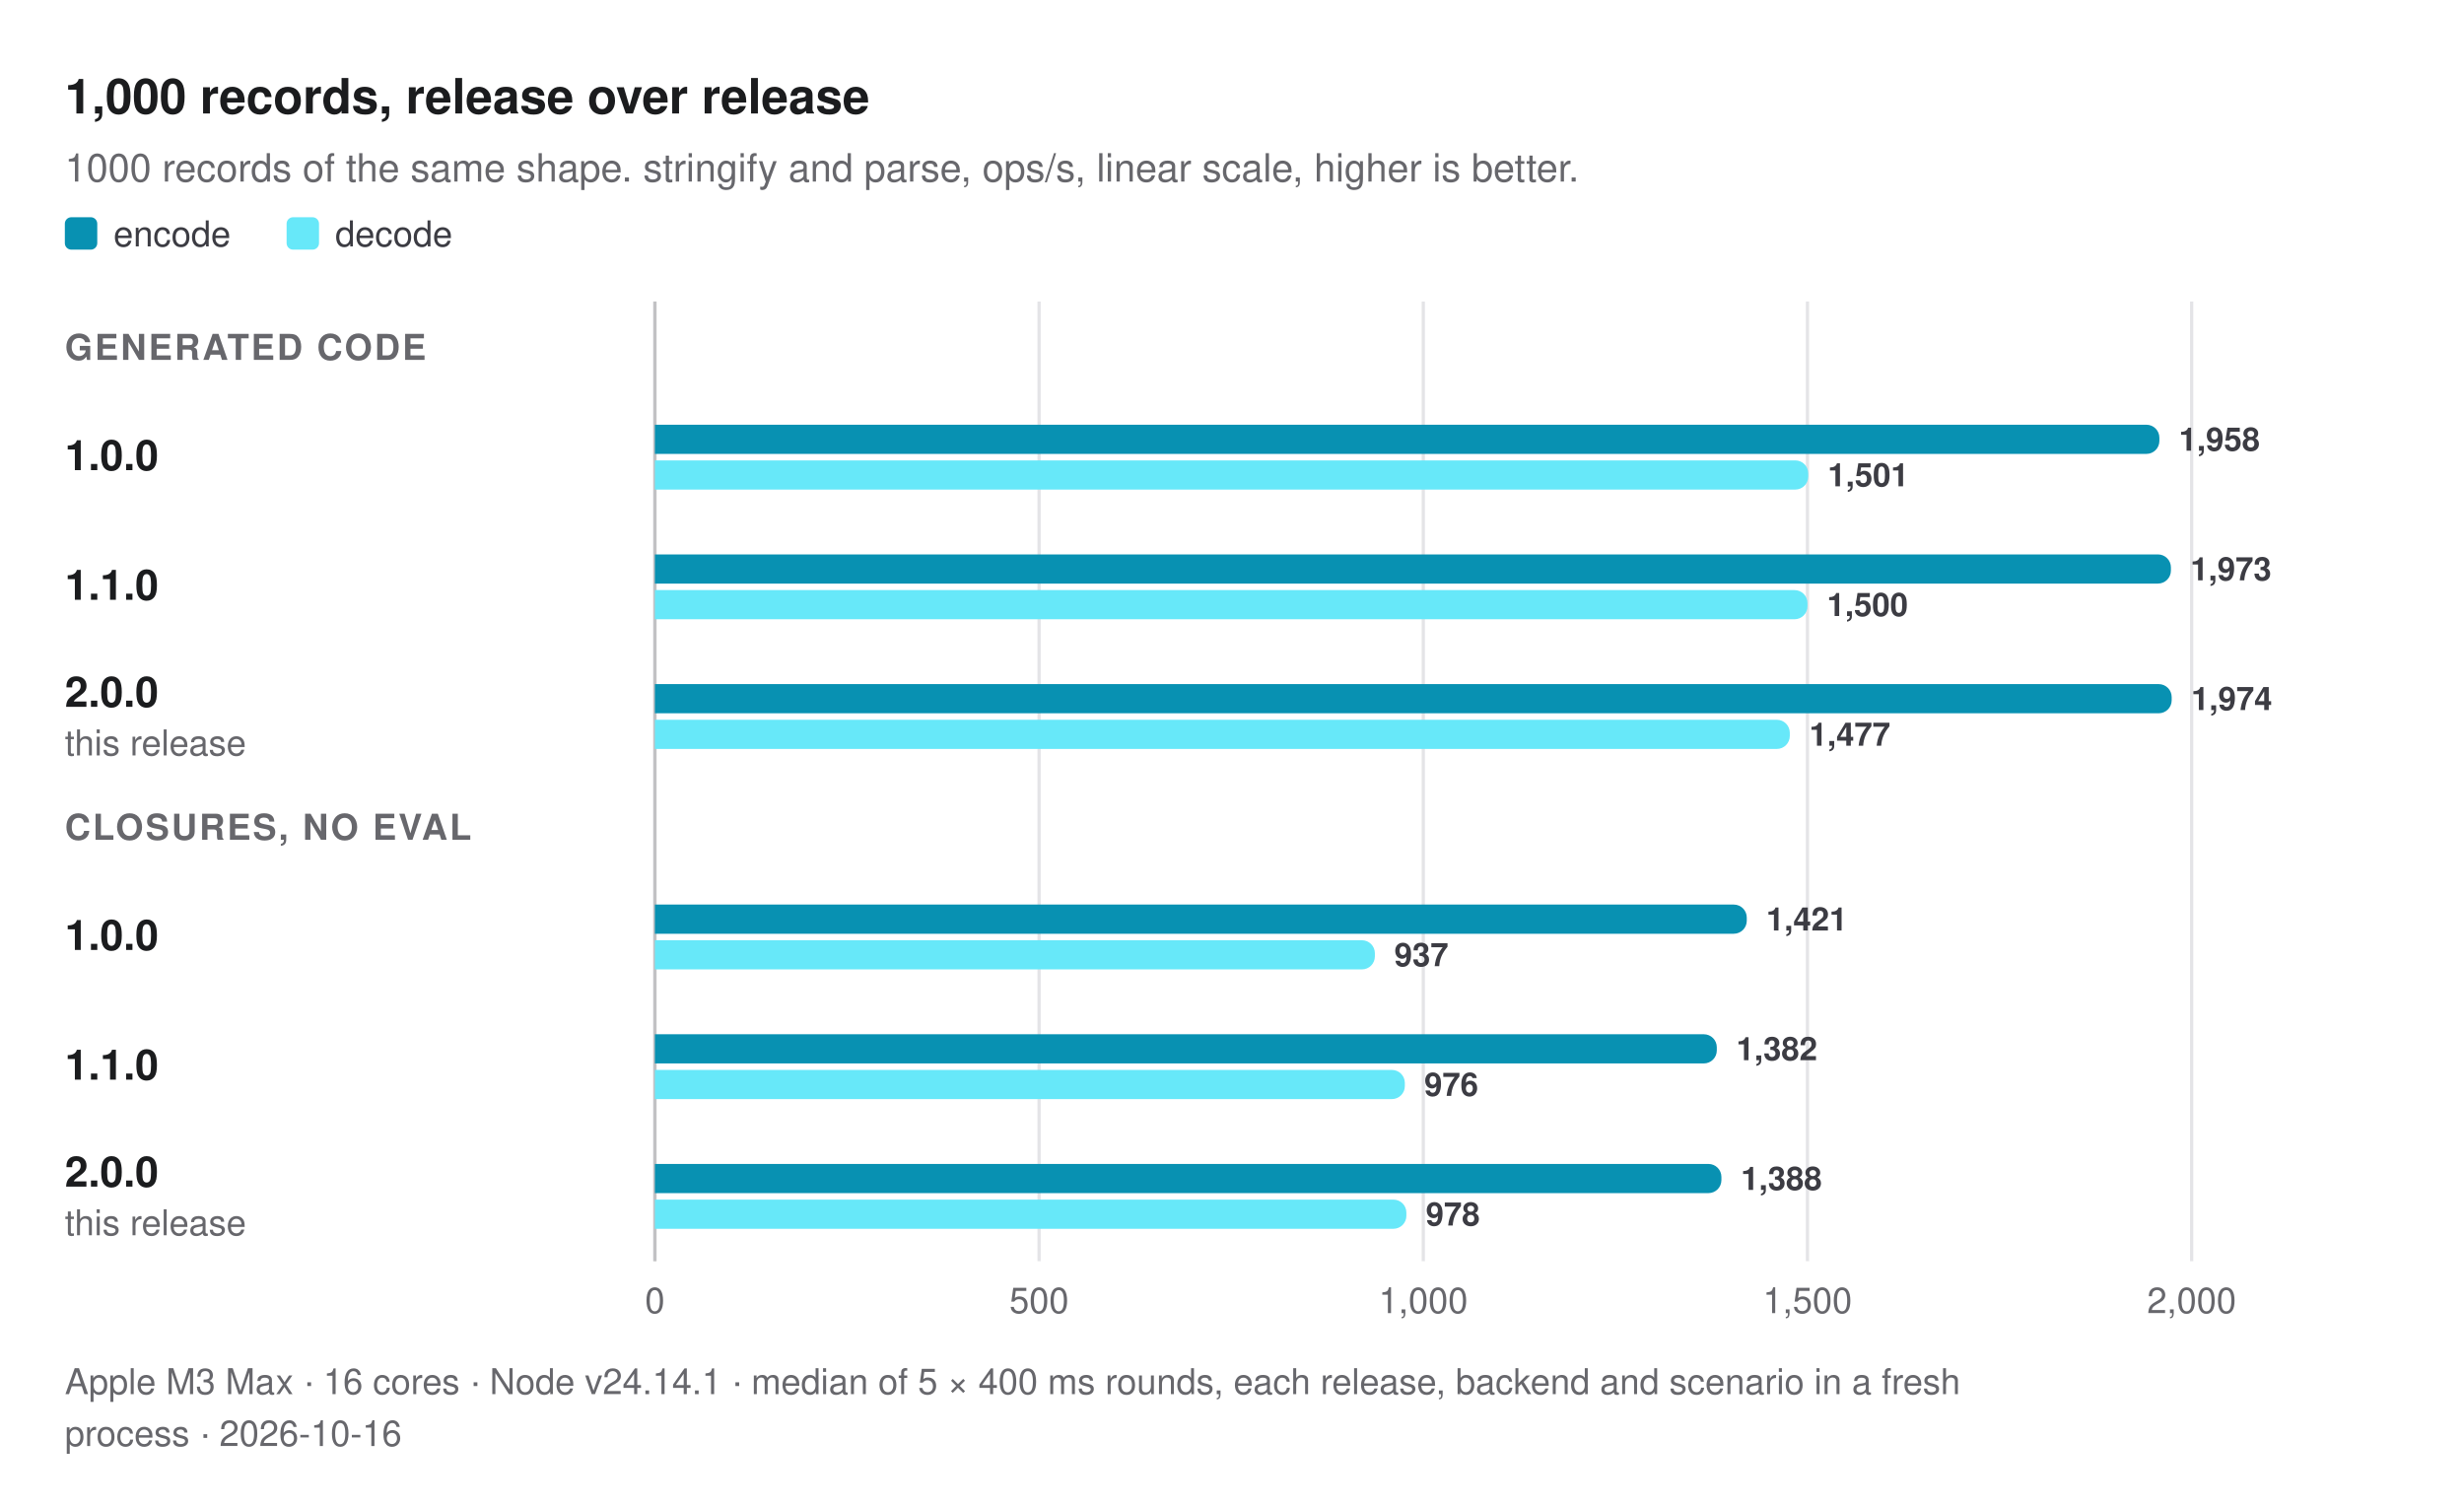
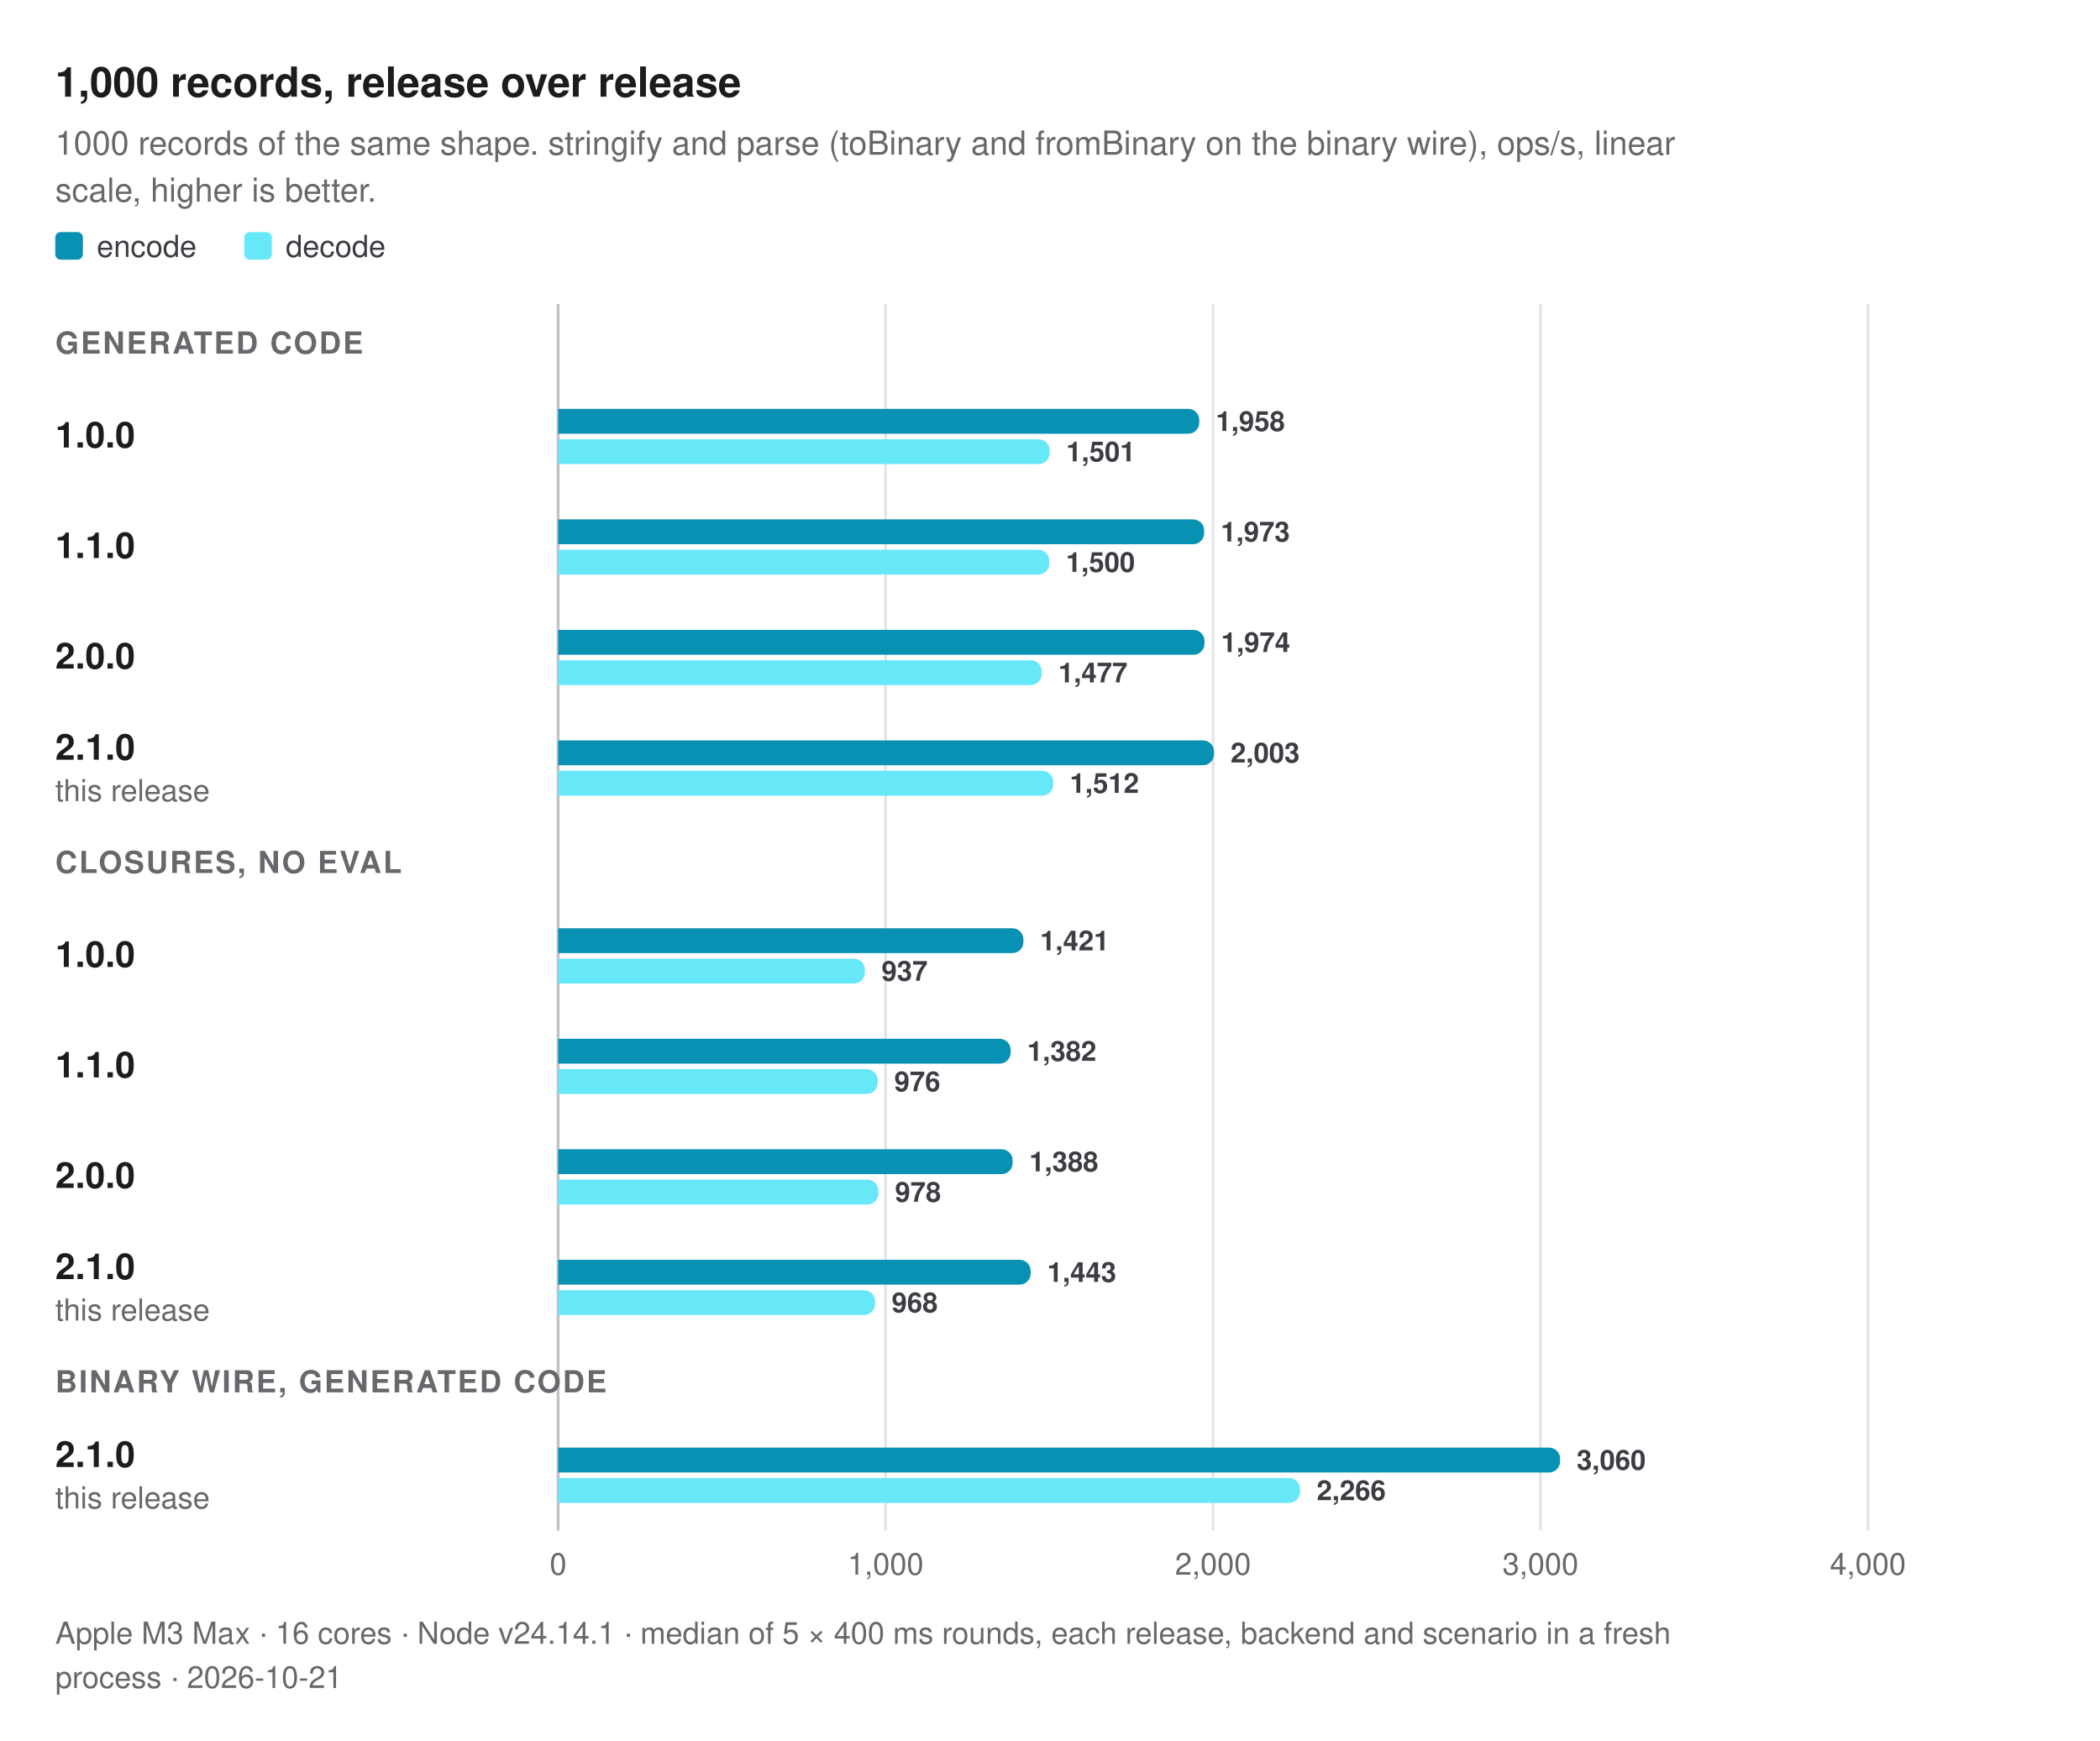
- <svg xmlns="http://www.w3.org/2000/svg" width="760" height="465" viewBox="0 0 760 465" role="img" aria-label="1,000 records, release over release. 1000 records of the same shape. stringify and parse, ops/s, linear scale, higher is better.">
+ <svg xmlns="http://www.w3.org/2000/svg" width="760" height="630" viewBox="0 0 760 630" role="img" aria-label="1,000 records, release over release. 1000 records of the same shape. stringify and parse (toBinary and fromBinary on the binary wire), ops/s, linear scale, higher is better.">
  <style>
  text { font-family: -apple-system, BlinkMacSystemFont, "Segoe UI", Helvetica, Arial, sans-serif; }
  .title { font-size: 15px; font-weight: 700; fill: #1b1c1e; }
  .subtitle, .caption { font-size: 12px; fill: #67676c; }
  .caption { font-size: 11px; }
  .group { font-size: 11px; font-weight: 600; letter-spacing: 0.06em; fill: #67676c; }
  .label { font-size: 13px; font-weight: 600; fill: #1b1c1e; }
  .label.primary, .label.secondary { font-weight: 700; }
  .sublabel { font-size: 11px; fill: #67676c; }
  .value { font-size: 12px; font-weight: 600; fill: #3c3c43; font-variant-numeric: tabular-nums; }
  .value.small { font-size: 10px; }
  .legend { font-size: 11px; fill: #3c3c43; }
  .tick { font-size: 11px; fill: #67676c; font-variant-numeric: tabular-nums; }
  .grid { stroke: #e4e4e7; stroke-width: 1; }
  .axis { stroke: #c2c2c4; stroke-width: 1; }
  .ref { stroke: #67676c; stroke-width: 1; stroke-dasharray: 3 3; }
  .bar { fill: #c9cad1; }
  .bar.primary { fill: #0891b2; }
  .bar.secondary { fill: #67e8f9; }
  @media (prefers-color-scheme: dark) {
    .title, .label { fill: #dfdfd6; }
    .subtitle, .caption, .group, .sublabel, .tick { fill: #98989f; }
    .value, .legend { fill: #c2c2c4; }
    .grid { stroke: #2e2e32; }
    .axis { stroke: #48484c; }
    .ref { stroke: #98989f; }
    .bar { fill: #4a4b53; }
    .bar.primary { fill: #22d3ee; }
    .bar.secondary { fill: #0e7490; }
  }
</style>
  <text class="title" x="20" y="35">1,000 records, release over release</text>
-   <text class="subtitle" x="20" y="56">1000 records of the same shape. stringify and parse, ops/s, linear scale, higher is better.</text>
-   <rect class="bar primary" x="20" y="67" width="10" height="10" rx="2" />
-   <text class="legend" x="35" y="76">encode</text>
-   <rect class="bar secondary" x="88.4" y="67" width="10" height="10" rx="2" />
-   <text class="legend" x="103.4" y="76">decode</text>
-   <line class="grid" x1="202" y1="93" x2="202" y2="389" />
-   <text class="tick" x="202" y="405" text-anchor="middle">0</text>
-   <line class="grid" x1="320.5" y1="93" x2="320.5" y2="389" />
-   <text class="tick" x="320.5" y="405" text-anchor="middle">500</text>
-   <line class="grid" x1="439" y1="93" x2="439" y2="389" />
-   <text class="tick" x="439" y="405" text-anchor="middle">1,000</text>
-   <line class="grid" x1="557.5" y1="93" x2="557.5" y2="389" />
-   <text class="tick" x="557.5" y="405" text-anchor="middle">1,500</text>
-   <line class="grid" x1="676" y1="93" x2="676" y2="389" />
-   <text class="tick" x="676" y="405" text-anchor="middle">2,000</text>
-   <line class="axis" x1="202" y1="93" x2="202" y2="389" />
-   <text class="group" x="20" y="111">GENERATED CODE</text>
+   <text class="subtitle" x="20" y="56">1000 records of the same shape. stringify and parse (toBinary and fromBinary on the binary wire), ops/s, linear</text>
+   <text class="subtitle" x="20" y="73">scale, higher is better.</text>
+   <rect class="bar primary" x="20" y="84" width="10" height="10" rx="2" />
+   <text class="legend" x="35" y="93">encode</text>
+   <rect class="bar secondary" x="88.4" y="84" width="10" height="10" rx="2" />
+   <text class="legend" x="103.4" y="93">decode</text>
+   <line class="grid" x1="202" y1="110" x2="202" y2="554" />
+   <text class="tick" x="202" y="570" text-anchor="middle">0</text>
+   <line class="grid" x1="320.5" y1="110" x2="320.5" y2="554" />
+   <text class="tick" x="320.5" y="570" text-anchor="middle">1,000</text>
+   <line class="grid" x1="439" y1="110" x2="439" y2="554" />
+   <text class="tick" x="439" y="570" text-anchor="middle">2,000</text>
+   <line class="grid" x1="557.5" y1="110" x2="557.5" y2="554" />
+   <text class="tick" x="557.5" y="570" text-anchor="middle">3,000</text>
+   <line class="grid" x1="676" y1="110" x2="676" y2="554" />
+   <text class="tick" x="676" y="570" text-anchor="middle">4,000</text>
+   <line class="axis" x1="202" y1="110" x2="202" y2="554" />
+   <text class="group" x="20" y="128">GENERATED CODE</text>
  <g>
-     <text class="label" x="20" y="145">1.0.0</text>
-     <path class="bar primary" d="M202,131H662.046A4,4 0 0 1 666.046,135V136A4,4 0 0 1 662.046,140H202Z" />
-     <text class="value small" x="672.046" y="139">1,958</text>
-     <path class="bar secondary" d="M202,142H553.737A4,4 0 0 1 557.737,146V147A4,4 0 0 1 553.737,151H202Z" />
-     <text class="value small" x="563.737" y="150">1,501</text>
+     <text class="label" x="20" y="162">1.0.0</text>
+     <path class="bar primary" d="M202,148H430.023A4,4 0 0 1 434.023,152V153A4,4 0 0 1 430.023,157H202Z" />
+     <text class="value small" x="440.023" y="156">1,958</text>
+     <path class="bar secondary" d="M202,159H375.868A4,4 0 0 1 379.868,163V164A4,4 0 0 1 375.868,168H202Z" />
+     <text class="value small" x="385.868" y="167">1,501</text>
  </g>
  <g>
-     <text class="label" x="20" y="185">1.1.0</text>
-     <path class="bar primary" d="M202,171H665.601A4,4 0 0 1 669.601,175V176A4,4 0 0 1 665.601,180H202Z" />
-     <text class="value small" x="675.601" y="179">1,973</text>
-     <path class="bar secondary" d="M202,182H553.5A4,4 0 0 1 557.5,186V187A4,4 0 0 1 553.5,191H202Z" />
-     <text class="value small" x="563.5" y="190">1,500</text>
+     <text class="label" x="20" y="202">1.1.0</text>
+     <path class="bar primary" d="M202,188H431.8A4,4 0 0 1 435.8,192V193A4,4 0 0 1 431.8,197H202Z" />
+     <text class="value small" x="441.8" y="196">1,973</text>
+     <path class="bar secondary" d="M202,199H375.75A4,4 0 0 1 379.75,203V204A4,4 0 0 1 375.75,208H202Z" />
+     <text class="value small" x="385.75" y="207">1,500</text>
  </g>
  <g>
-     <text class="label" x="20" y="218">2.0.0</text>
-     <text class="sublabel" x="20" y="233">this release</text>
-     <path class="bar primary" d="M202,211H665.838A4,4 0 0 1 669.838,215V216A4,4 0 0 1 665.838,220H202Z" />
-     <text class="value small" x="675.838" y="219">1,974</text>
-     <path class="bar secondary" d="M202,222H548.049A4,4 0 0 1 552.049,226V227A4,4 0 0 1 548.049,231H202Z" />
-     <text class="value small" x="558.049" y="230">1,477</text>
-   </g>
-   <text class="group" x="20" y="259">CLOSURES, NO EVAL</text>
-   <g>
-     <text class="label" x="20" y="293">1.0.0</text>
-     <path class="bar primary" d="M202,279H534.777A4,4 0 0 1 538.777,283V284A4,4 0 0 1 534.777,288H202Z" />
-     <text class="value small" x="544.777" y="287">1,421</text>
-     <path class="bar secondary" d="M202,290H420.069A4,4 0 0 1 424.069,294V295A4,4 0 0 1 420.069,299H202Z" />
-     <text class="value small" x="430.069" y="298">937</text>
+     <text class="label" x="20" y="242">2.0.0</text>
+     <path class="bar primary" d="M202,228H431.919A4,4 0 0 1 435.919,232V233A4,4 0 0 1 431.919,237H202Z" />
+     <text class="value small" x="441.919" y="236">1,974</text>
+     <path class="bar secondary" d="M202,239H373.024A4,4 0 0 1 377.024,243V244A4,4 0 0 1 373.024,248H202Z" />
+     <text class="value small" x="383.024" y="247">1,477</text>
  </g>
  <g>
-     <text class="label" x="20" y="333">1.1.0</text>
-     <path class="bar primary" d="M202,319H525.534A4,4 0 0 1 529.534,323V324A4,4 0 0 1 525.534,328H202Z" />
-     <text class="value small" x="535.534" y="327">1,382</text>
-     <path class="bar secondary" d="M202,330H429.312A4,4 0 0 1 433.312,334V335A4,4 0 0 1 429.312,339H202Z" />
-     <text class="value small" x="439.312" y="338">976</text>
+     <text class="label" x="20" y="275">2.1.0</text>
+     <text class="sublabel" x="20" y="290">this release</text>
+     <path class="bar primary" d="M202,268H435.356A4,4 0 0 1 439.356,272V273A4,4 0 0 1 435.356,277H202Z" />
+     <text class="value small" x="445.356" y="276">2,003</text>
+     <path class="bar secondary" d="M202,279H377.172A4,4 0 0 1 381.172,283V284A4,4 0 0 1 377.172,288H202Z" />
+     <text class="value small" x="387.172" y="287">1,512</text>
+   </g>
+   <text class="group" x="20" y="316">CLOSURES, NO EVAL</text>
+   <g>
+     <text class="label" x="20" y="350">1.0.0</text>
+     <path class="bar primary" d="M202,336H366.389A4,4 0 0 1 370.389,340V341A4,4 0 0 1 366.389,345H202Z" />
+     <text class="value small" x="376.389" y="344">1,421</text>
+     <path class="bar secondary" d="M202,347H309.034A4,4 0 0 1 313.034,351V352A4,4 0 0 1 309.034,356H202Z" />
+     <text class="value small" x="319.034" y="355">937</text>
  </g>
  <g>
-     <text class="label" x="20" y="366">2.0.0</text>
-     <text class="sublabel" x="20" y="381">this release</text>
-     <path class="bar primary" d="M202,359H526.956A4,4 0 0 1 530.956,363V364A4,4 0 0 1 526.956,368H202Z" />
-     <text class="value small" x="536.956" y="367">1,388</text>
-     <path class="bar secondary" d="M202,370H429.786A4,4 0 0 1 433.786,374V375A4,4 0 0 1 429.786,379H202Z" />
-     <text class="value small" x="439.786" y="378">978</text>
+     <text class="label" x="20" y="390">1.1.0</text>
+     <path class="bar primary" d="M202,376H361.767A4,4 0 0 1 365.767,380V381A4,4 0 0 1 361.767,385H202Z" />
+     <text class="value small" x="371.767" y="384">1,382</text>
+     <path class="bar secondary" d="M202,387H313.656A4,4 0 0 1 317.656,391V392A4,4 0 0 1 313.656,396H202Z" />
+     <text class="value small" x="323.656" y="395">976</text>
  </g>
-   <text class="caption" x="20" y="430">Apple M3 Max · 16 cores · Node v24.14.1 · median of 5 × 400 ms rounds, each release, backend and scenario in a fresh</text>
-   <text class="caption" x="20" y="446">process · 2026-10-16</text>
+   <g>
+     <text class="label" x="20" y="430">2.0.0</text>
+     <path class="bar primary" d="M202,416H362.478A4,4 0 0 1 366.478,420V421A4,4 0 0 1 362.478,425H202Z" />
+     <text class="value small" x="372.478" y="424">1,388</text>
+     <path class="bar secondary" d="M202,427H313.893A4,4 0 0 1 317.893,431V432A4,4 0 0 1 313.893,436H202Z" />
+     <text class="value small" x="323.893" y="435">978</text>
+   </g>
+   <g>
+     <text class="label" x="20" y="463">2.1.0</text>
+     <text class="sublabel" x="20" y="478">this release</text>
+     <path class="bar primary" d="M202,456H368.995A4,4 0 0 1 372.995,460V461A4,4 0 0 1 368.995,465H202Z" />
+     <text class="value small" x="378.995" y="464">1,443</text>
+     <path class="bar secondary" d="M202,467H312.708A4,4 0 0 1 316.708,471V472A4,4 0 0 1 312.708,476H202Z" />
+     <text class="value small" x="322.708" y="475">968</text>
+   </g>
+   <text class="group" x="20" y="504">BINARY WIRE, GENERATED CODE</text>
+   <g>
+     <text class="label" x="20" y="531">2.1.0</text>
+     <text class="sublabel" x="20" y="546">this release</text>
+     <path class="bar primary" d="M202,524H560.61A4,4 0 0 1 564.61,528V529A4,4 0 0 1 560.61,533H202Z" />
+     <text class="value small" x="570.61" y="532">3,060</text>
+     <path class="bar secondary" d="M202,535H466.521A4,4 0 0 1 470.521,539V540A4,4 0 0 1 466.521,544H202Z" />
+     <text class="value small" x="476.521" y="543">2,266</text>
+   </g>
+   <text class="caption" x="20" y="595">Apple M3 Max · 16 cores · Node v24.14.1 · median of 5 × 400 ms rounds, each release, backend and scenario in a fresh</text>
+   <text class="caption" x="20" y="611">process · 2026-10-21</text>
</svg>
